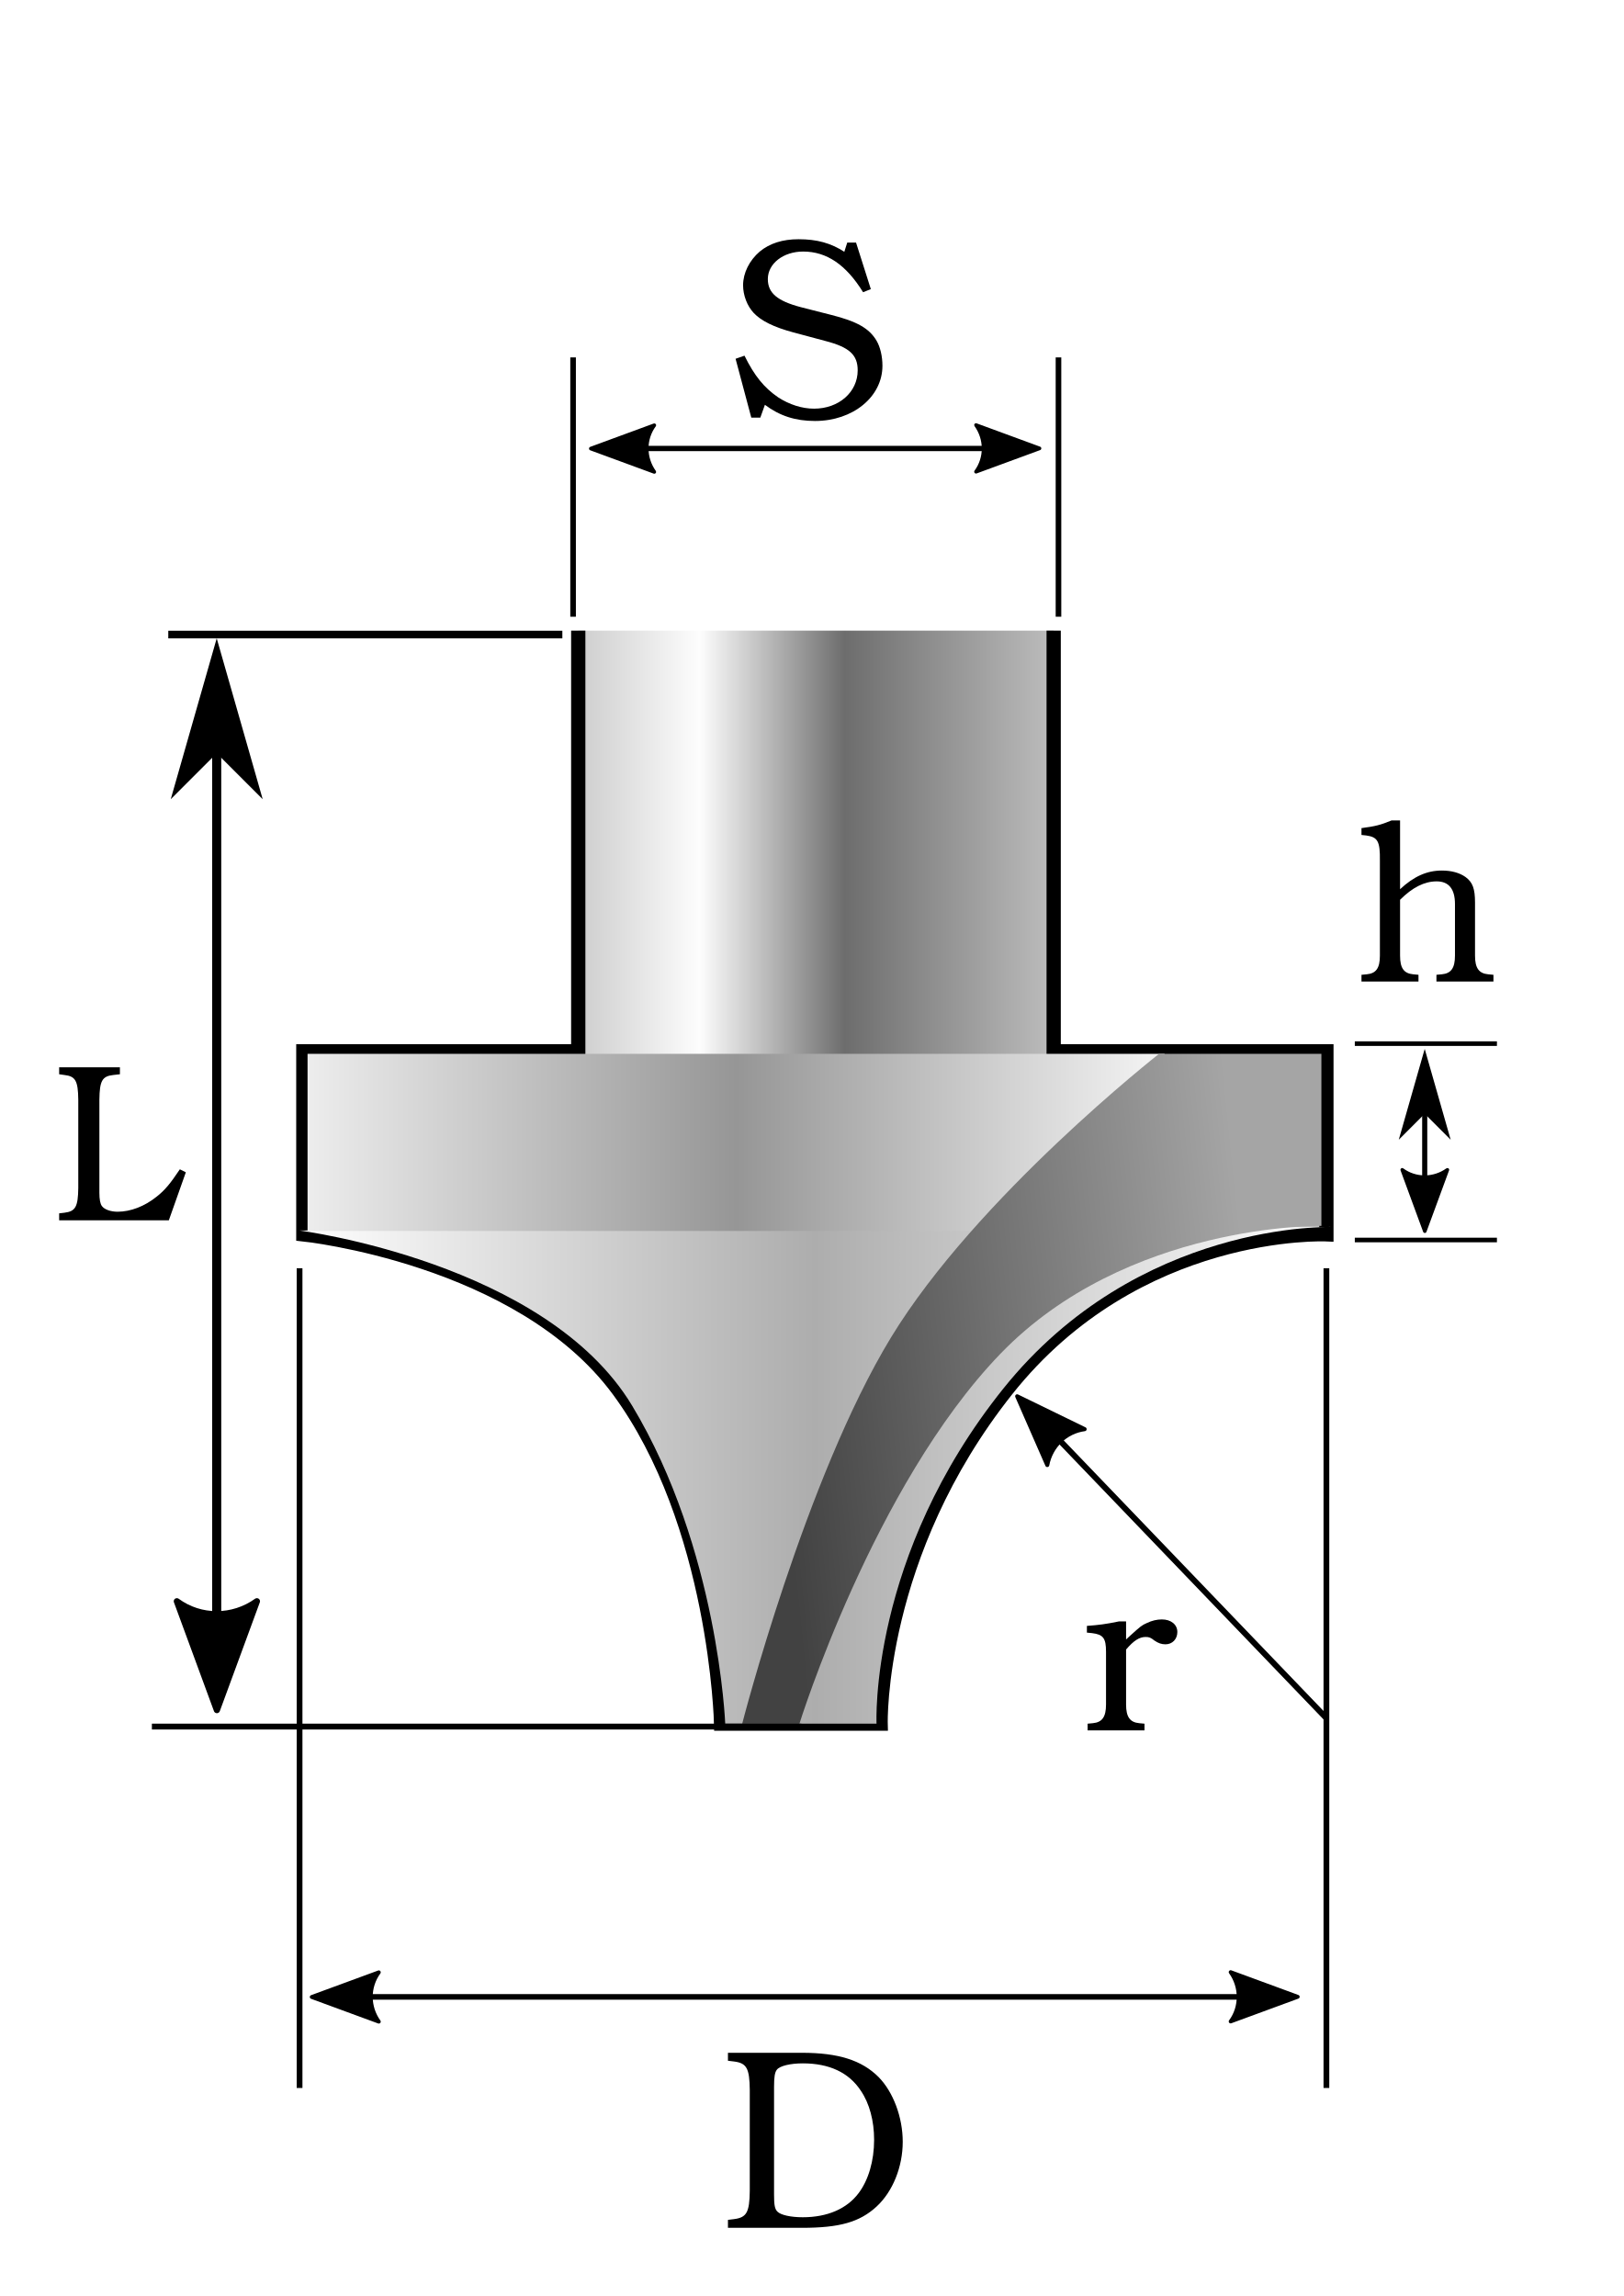
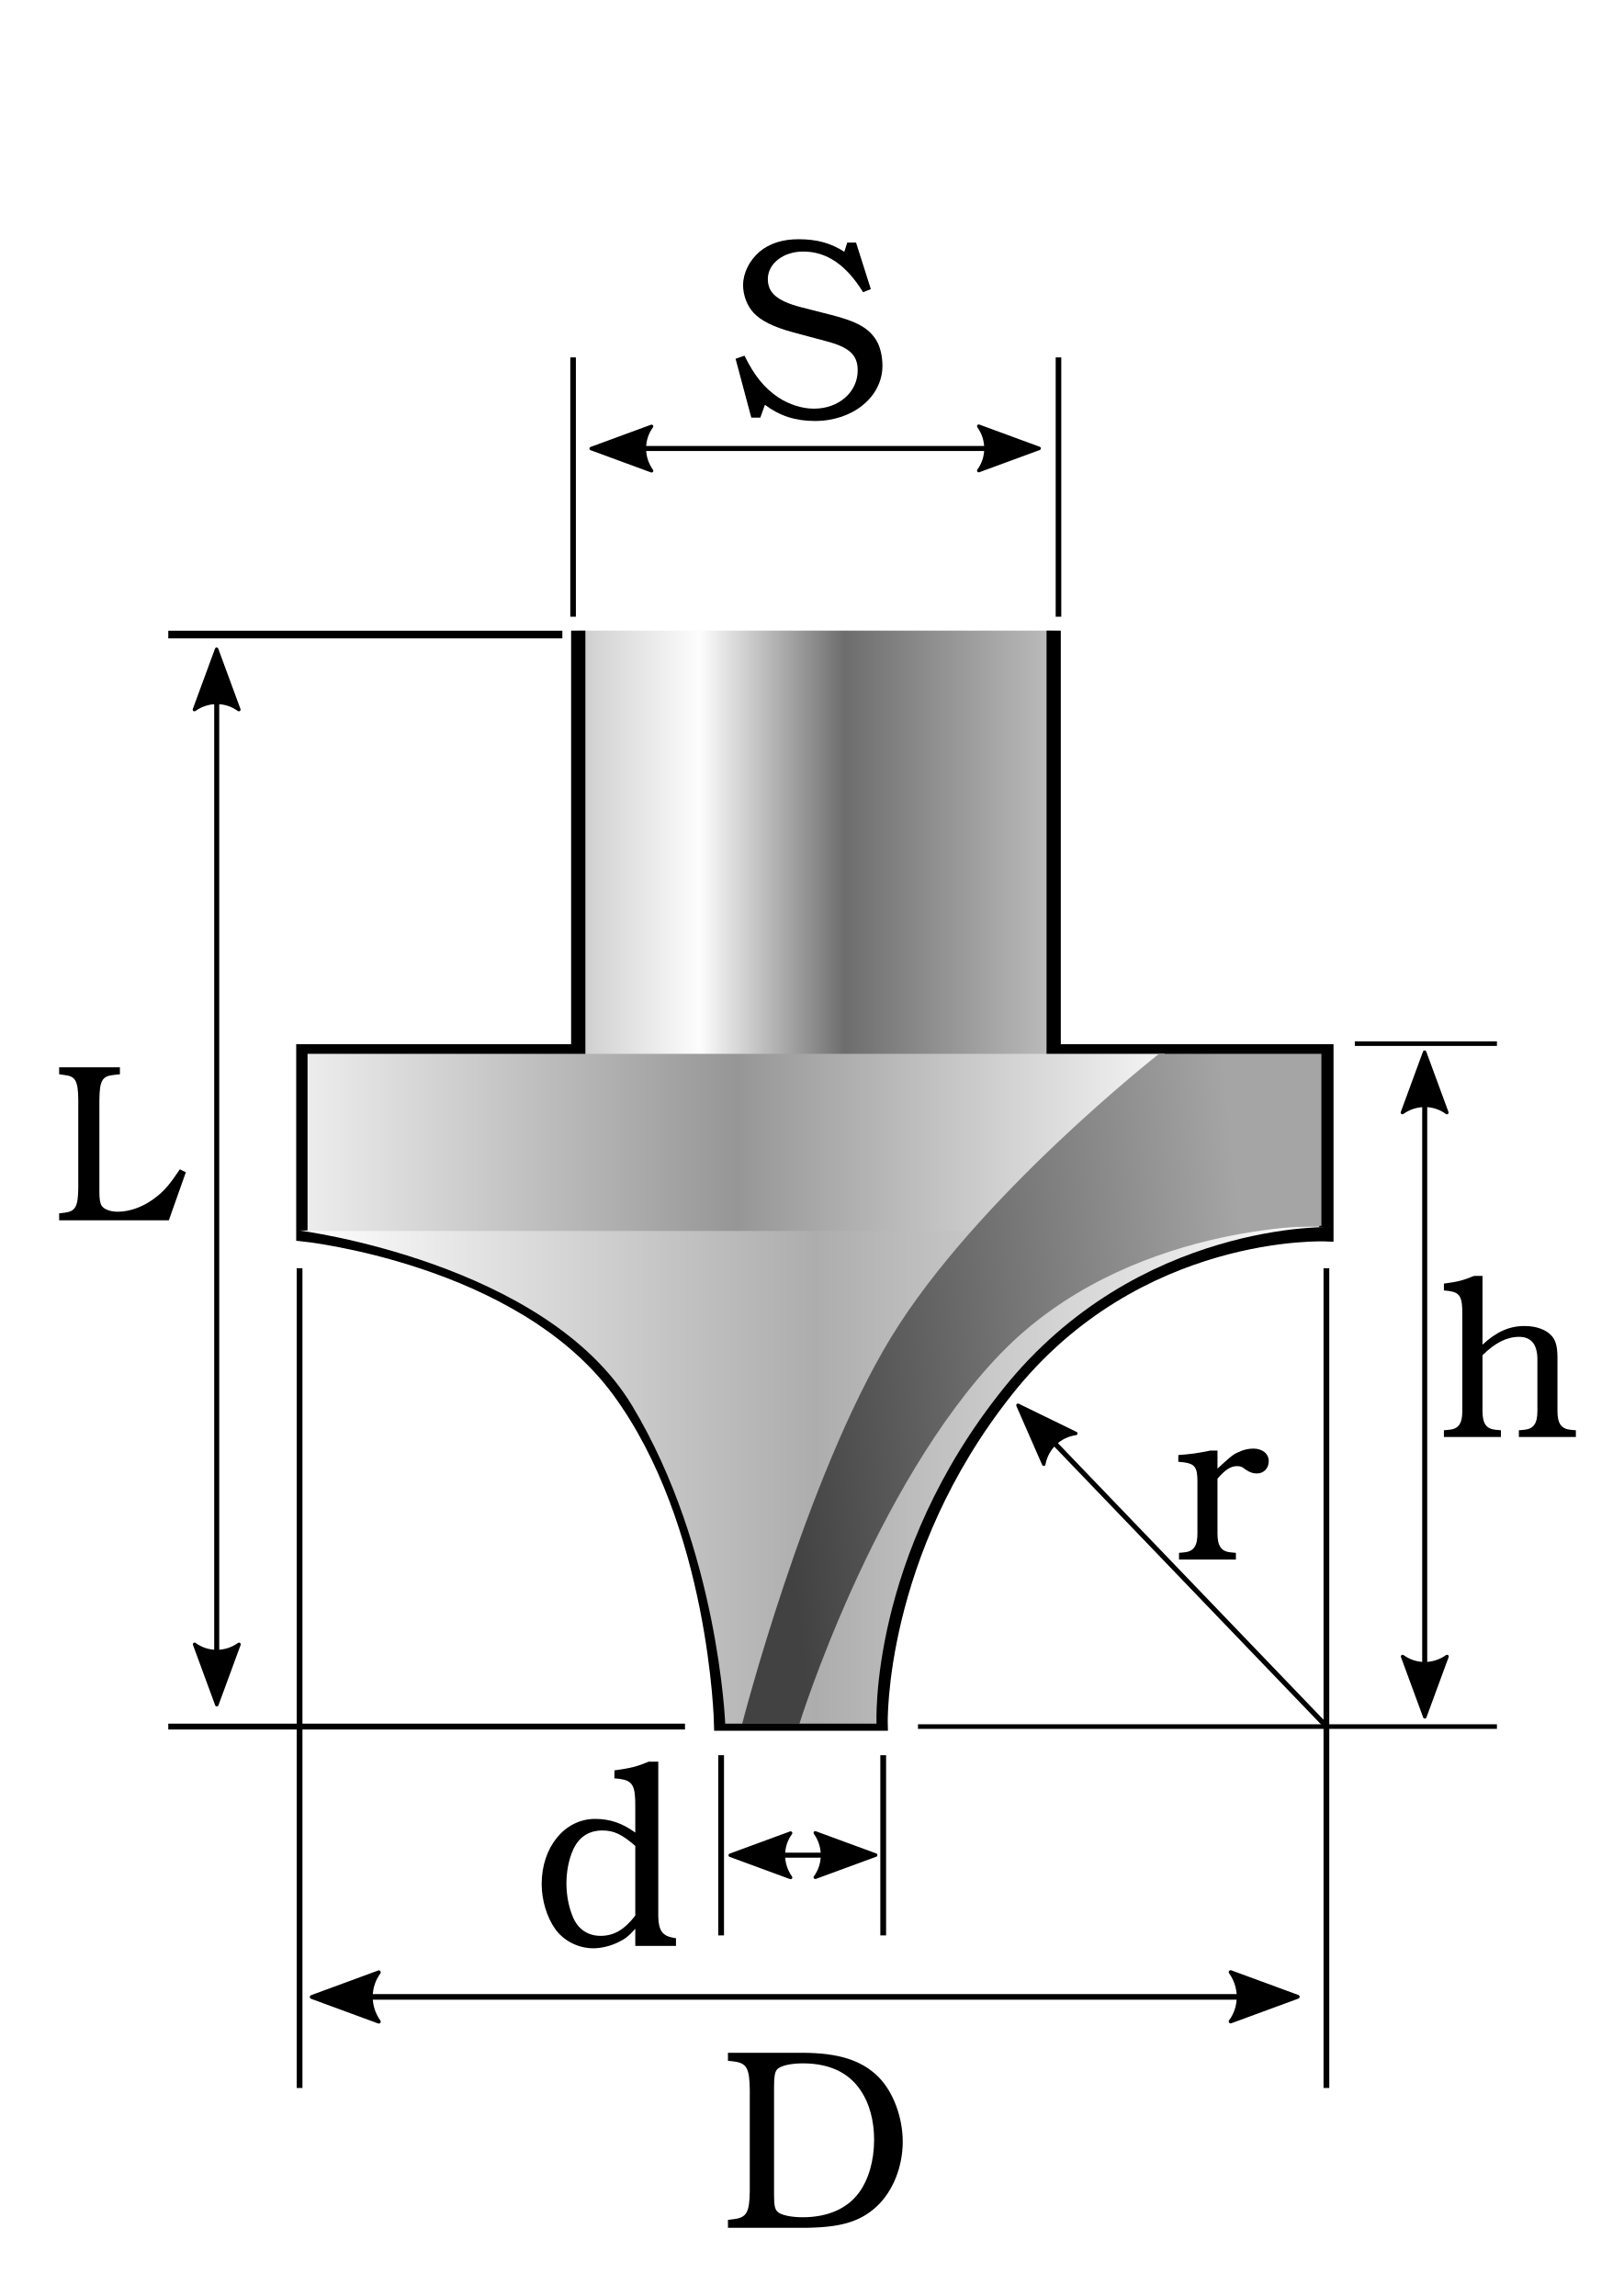
<svg xmlns="http://www.w3.org/2000/svg" xmlns:xlink="http://www.w3.org/1999/xlink" id="svg8" version="1.1" viewBox="0 0 210 297" height="297mm" width="210mm" xml:space="preserve">
  <defs id="defs2">
    <linearGradient id="linearGradient36360">
      <stop style="stop-color:#ffffff;stop-opacity:1;" offset="0" id="stop36356" />
      <stop style="stop-color:#adadad;stop-opacity:1;" offset="0.5" id="stop38296" />
      <stop style="stop-color:#ffffff;stop-opacity:1;" offset="1" id="stop36358" />
    </linearGradient>
    <linearGradient id="linearGradient16058">
      <stop style="stop-color:#424242;stop-opacity:1;" offset="0" id="stop16054" />
      <stop style="stop-color:#a5a5a5;stop-opacity:1;" offset="1" id="stop16056" />
    </linearGradient>
    <linearGradient id="linearGradient2248">
      <stop style="stop-color:#ededed;stop-opacity:1;" offset="0" id="stop2244" />
      <stop style="stop-color:#969696;stop-opacity:1;" offset="0.5" id="stop12188" />
      <stop style="stop-color:#f5f5f5;stop-opacity:1;" offset="1" id="stop2246" />
    </linearGradient>
    <marker orient="auto" refY="0" refX="0" id="marker7593" style="overflow:visible">
      <path id="path7591" style="fill:#000000;fill-opacity:1;fill-rule:evenodd;stroke:#000000;stroke-width:0.625;stroke-linejoin:round;stroke-opacity:1" d="M 8.719,4.034 -2.207,0.016 8.719,-4.002 c -1.745,2.372 -1.735,5.617 -6e-7,8.035 z" transform="matrix(1.1,0,0,1.1,1.1,0)" />
    </marker>
    <marker style="overflow:visible" id="marker4880" refX="0" refY="0" orient="auto">
      <path transform="matrix(-1.1,0,0,-1.1,-1.1,0)" d="M 8.719,4.034 -2.207,0.016 8.719,-4.002 c -1.745,2.372 -1.735,5.617 -6e-7,8.035 z" style="fill:#000000;fill-opacity:1;fill-rule:evenodd;stroke:#000000;stroke-width:0.625;stroke-linejoin:round;stroke-opacity:1" id="path4878" />
    </marker>
    <marker style="overflow:visible" id="marker4732" refX="0" refY="0" orient="auto">
      <path transform="matrix(1.1,0,0,1.1,1.1,0)" d="M 8.719,4.034 -2.207,0.016 8.719,-4.002 c -1.745,2.372 -1.735,5.617 -6e-7,8.035 z" style="fill:#000000;fill-opacity:1;fill-rule:evenodd;stroke:#000000;stroke-width:0.625;stroke-linejoin:round;stroke-opacity:1" id="path4730" />
    </marker>
-     <marker orient="auto" refY="0" refX="0" id="marker4584" style="overflow:visible">
+     <marker orient="auto" refY="0" refX="0" id="marker4584" style="overflow:visible" viewBox="0 0 12.706 9.526" markerWidth="12.706" markerHeight="9.526" preserveAspectRatio="xMidYMid">
      <path id="path4582" style="fill:#000000;fill-opacity:1;fill-rule:evenodd;stroke:#000000;stroke-width:0.625;stroke-linejoin:round;stroke-opacity:1" d="M 8.719,4.034 -2.207,0.016 8.719,-4.002 c -1.745,2.372 -1.735,5.617 -6e-7,8.035 z" transform="matrix(-1.1,0,0,-1.1,-1.1,0)" />
    </marker>
    <marker style="overflow:visible" id="marker4328" refX="0" refY="0" orient="auto">
      <path transform="matrix(-1.1,0,0,-1.1,-1.1,0)" d="M 8.719,4.034 -2.207,0.016 8.719,-4.002 c -1.745,2.372 -1.735,5.617 -6e-7,8.035 z" style="fill:#000000;fill-opacity:1;fill-rule:evenodd;stroke:#000000;stroke-width:0.625;stroke-linejoin:round;stroke-opacity:1" id="path4326" />
    </marker>
    <marker orient="auto" refY="0" refX="0" id="marker4186" style="overflow:visible" viewBox="0 0 12.706 9.526" markerWidth="12.706" markerHeight="9.526" preserveAspectRatio="xMidYMid">
      <path id="path4184" style="fill:#000000;fill-opacity:1;fill-rule:evenodd;stroke:#000000;stroke-width:0.625;stroke-linejoin:round;stroke-opacity:1" d="M 8.719,4.034 -2.207,0.016 8.719,-4.002 c -1.745,2.372 -1.735,5.617 -6e-7,8.035 z" transform="matrix(1.1,0,0,1.1,1.1,0)" />
    </marker>
-     <marker style="overflow:visible" id="marker3948" refX="0" refY="0" orient="auto">
+     <marker style="overflow:visible" id="marker3948" refX="0" refY="0" orient="auto" viewBox="0 0 12.706 9.526" markerWidth="12.706" markerHeight="9.526" preserveAspectRatio="xMidYMid">
      <path transform="matrix(1.1,0,0,1.1,1.1,0)" d="M 8.719,4.034 -2.207,0.016 8.719,-4.002 c -1.745,2.372 -1.735,5.617 -6e-7,8.035 z" style="fill:#000000;fill-opacity:1;fill-rule:evenodd;stroke:#000000;stroke-width:0.625;stroke-linejoin:round;stroke-opacity:1" id="path3946" />
    </marker>
    <marker style="overflow:visible" id="Arrow2Lend" refX="0" refY="0" orient="auto" viewBox="0 0 12.706 9.526" markerWidth="12.706" markerHeight="9.526" preserveAspectRatio="xMidYMid">
      <path transform="matrix(-1.1,0,0,-1.1,-1.1,0)" d="M 8.719,4.034 -2.207,0.016 8.719,-4.002 c -1.745,2.372 -1.735,5.617 -6e-7,8.035 z" style="fill:#000025;fill-opacity:1;fill-rule:evenodd;stroke:#000025;stroke-width:0.625;stroke-linejoin:round;stroke-opacity:1" id="path920" />
    </marker>
    <marker style="overflow:visible" id="Arrow2Lstart" refX="0" refY="0" orient="auto">
      <path transform="matrix(1.1,0,0,1.1,1.1,0)" d="M 8.719,4.034 -2.207,0.016 8.719,-4.002 c -1.745,2.372 -1.735,5.617 -6e-7,8.035 z" style="fill:#000025;fill-opacity:1;fill-rule:evenodd;stroke:#000025;stroke-width:0.625;stroke-linejoin:round;stroke-opacity:1" id="path917" />
    </marker>
    <marker style="overflow:visible" id="marker7497" refX="0" refY="0" orient="auto">
      <path transform="scale(-0.6)" d="M 8.719,4.034 -2.207,0.016 8.719,-4.002 c -1.745,2.372 -1.735,5.617 -6e-7,8.035 z" style="fill:#000025;fill-opacity:1;fill-rule:evenodd;stroke:#000025;stroke-width:0.625;stroke-linejoin:round;stroke-opacity:1" id="path7495" />
    </marker>
    <marker style="overflow:visible" id="marker7379" refX="0" refY="0" orient="auto">
      <path transform="matrix(0.4,0,0,0.4,4,0)" style="fill:#000025;fill-opacity:1;fill-rule:evenodd;stroke:#000025;stroke-width:1pt;stroke-opacity:1" d="M 0,0 5,-5 -12.5,0 5,5 Z" id="path7377" />
    </marker>
    <marker orient="auto" refY="0" refX="0" id="marker5480" style="overflow:visible">
      <path id="path5478" style="fill:#000000;fill-opacity:1;fill-rule:evenodd;stroke:#000000;stroke-width:0.625;stroke-linejoin:round;stroke-opacity:1" d="M 8.719,4.034 -2.207,0.016 8.719,-4.002 c -1.745,2.372 -1.735,5.617 -6e-7,8.035 z" transform="scale(-0.6)" />
    </marker>
    <marker orient="auto" refY="0" refX="0" id="marker5470" style="overflow:visible">
      <path id="path5468" style="fill:#000000;fill-opacity:1;fill-rule:evenodd;stroke:#000000;stroke-width:0.625;stroke-linejoin:round;stroke-opacity:1" d="M 8.719,4.034 -2.207,0.016 8.719,-4.002 c -1.745,2.372 -1.735,5.617 -6e-7,8.035 z" transform="scale(-0.6)" />
    </marker>
    <marker orient="auto" refY="0" refX="0" id="marker5220" style="overflow:visible">
      <path id="path5218" d="M 0,0 5,-5 -12.5,0 5,5 Z" style="fill:#000000;fill-opacity:1;fill-rule:evenodd;stroke:#000000;stroke-width:1pt;stroke-opacity:1" transform="matrix(0.4,0,0,0.4,4,0)" />
    </marker>
    <marker orient="auto" refY="0" refX="0" id="marker5210" style="overflow:visible">
      <path id="path5208" d="M 0,0 5,-5 -12.5,0 5,5 Z" style="fill:#000000;fill-opacity:1;fill-rule:evenodd;stroke:#000000;stroke-width:1pt;stroke-opacity:1" transform="matrix(0.4,0,0,0.4,4,0)" />
    </marker>
    <marker orient="auto" refY="0" refX="0" id="marker5072" style="overflow:visible">
      <path id="path5070" d="M 0,0 5,-5 -12.5,0 5,5 Z" style="fill:#000000;fill-opacity:1;fill-rule:evenodd;stroke:#000000;stroke-width:1pt;stroke-opacity:1" transform="matrix(-0.8,0,0,-0.8,-10,0)" />
    </marker>
    <marker orient="auto" refY="0" refX="0" id="marker5014" style="overflow:visible">
      <path id="path5012" d="M 0,0 5,-5 -12.5,0 5,5 Z" style="fill:#000000;fill-opacity:1;fill-rule:evenodd;stroke:#000000;stroke-width:1pt;stroke-opacity:1" transform="matrix(-0.8,0,0,-0.8,-10,0)" />
    </marker>
    <marker orient="auto" refY="0" refX="0" id="marker4968" style="overflow:visible">
      <path id="path4966" d="M 0,0 5,-5 -12.5,0 5,5 Z" style="fill:#000000;fill-opacity:1;fill-rule:evenodd;stroke:#000000;stroke-width:1pt;stroke-opacity:1" transform="matrix(-0.8,0,0,-0.8,-10,0)" />
    </marker>
    <marker orient="auto" refY="0" refX="0" id="marker4884" style="overflow:visible">
      <path id="path4882" d="M 0,0 5,-5 -12.5,0 5,5 Z" style="fill:#000000;fill-opacity:1;fill-rule:evenodd;stroke:#000000;stroke-width:1pt;stroke-opacity:1" transform="matrix(0.8,0,0,0.8,10,0)" />
    </marker>
-     <marker orient="auto" refY="0" refX="0" id="marker4856" style="overflow:visible">
+     <marker orient="auto" refY="0" refX="0" id="marker4856" style="overflow:visible" viewBox="0 0 17.774 10.156" markerWidth="17.774" markerHeight="10.156" preserveAspectRatio="xMidYMid">
      <path id="path4854" d="M 0,0 5,-5 -12.5,0 5,5 Z" style="fill:#000000;fill-opacity:1;fill-rule:evenodd;stroke:#000000;stroke-width:1pt;stroke-opacity:1" transform="matrix(0.8,0,0,0.8,10,0)" />
    </marker>
    <marker orient="auto" refY="0" refX="0" id="marker4834" style="overflow:visible">
      <path id="path4832" d="M 0,0 5,-5 -12.5,0 5,5 Z" style="fill:#000000;fill-opacity:1;fill-rule:evenodd;stroke:#000000;stroke-width:1pt;stroke-opacity:1" transform="matrix(0.8,0,0,0.8,10,0)" />
    </marker>
    <marker orient="auto" refY="0" refX="0" id="marker5220-5" style="overflow:visible">
      <path id="path5218-3" d="M 0,0 5,-5 -12.5,0 5,5 Z" style="fill:#000000;fill-opacity:1;fill-rule:evenodd;stroke:#000000;stroke-width:1pt;stroke-opacity:1" transform="matrix(0.4,0,0,0.4,4,0)" />
    </marker>
    <marker orient="auto" refY="0" refX="0" id="marker5480-5" style="overflow:visible">
      <path id="path5478-7" style="fill:#000000;fill-opacity:1;fill-rule:evenodd;stroke:#000000;stroke-width:0.625;stroke-linejoin:round;stroke-opacity:1" d="M 8.719,4.034 -2.207,0.016 8.719,-4.002 c -1.745,2.372 -1.735,5.617 -6e-7,8.035 z" transform="scale(-0.6)" />
    </marker>
    <linearGradient xlink:href="#linearGradient2248" id="linearGradient2250" x1="15.027" y1="135.524" x2="135.744" y2="135.524" gradientUnits="userSpaceOnUse" gradientTransform="matrix(0.9217912,0,0,0.9476848,25.8026,19.34231)" />
    <linearGradient xlink:href="#linearGradient16058" id="linearGradient16060" x1="79.855" y1="162.6" x2="146.842" y2="155.669" gradientUnits="userSpaceOnUse" gradientTransform="matrix(0.9225619,0,0,0.9277456,25.74276,21.24146)" />
    <linearGradient xlink:href="#linearGradient36360" id="linearGradient36362" x1="17.011" y1="-6.225" x2="161.613" y2="-6.225" gradientUnits="userSpaceOnUse" gradientTransform="matrix(0.9217912,0,0,0.9217912,23.06349,196.807)" />
    <linearGradient id="linearGradient82685">
      <stop style="stop-color:#cecece;stop-opacity:1;" offset="0" id="stop82681" />
      <stop style="stop-color:#fdfdfd;stop-opacity:1;" offset="0.25" id="stop87441" />
      <stop style="stop-color:#6d6d6d;stop-opacity:1;" offset="0.554" id="stop92591" />
      <stop style="stop-color:#bebebe;stop-opacity:1;" offset="1" id="stop82683" />
    </linearGradient>
    <linearGradient xlink:href="#linearGradient82685" id="linearGradient2" x1="75.059" y1="117.033" x2="136.772" y2="117.033" gradientUnits="userSpaceOnUse" />
+     <marker orient="auto" refY="0" refX="0" id="marker7593-1" style="overflow:visible">
+       <path id="path7591-7" style="fill:#000000;fill-opacity:1;fill-rule:evenodd;stroke:#000000;stroke-width:0.625;stroke-linejoin:round;stroke-opacity:1" d="M 8.719,4.034 -2.207,0.016 8.719,-4.002 c -1.745,2.372 -1.735,5.617 -6e-7,8.035 z" transform="matrix(1.1,0,0,1.1,1.1,0)" />
+     </marker>
+     <marker orient="auto" refY="0" refX="0" id="marker5072-2" style="overflow:visible">
+       <path id="path5070-3" d="M 0,0 5,-5 -12.5,0 5,5 Z" style="fill:#000000;fill-opacity:1;fill-rule:evenodd;stroke:#000000;stroke-width:1pt;stroke-opacity:1" transform="matrix(-0.8,0,0,-0.8,-10,0)" />
+     </marker>
  </defs>
  <path id="path4520" d="M 74.787,81.578 V 135.986 H 39.232 v 23.677 c 0,0 28.033,2.917 40.75,20.13 12.717,17.213 13.284,43.17 13.284,43.17 h 20.628 c 0,0 -0.574,-21.918 16.289,-43.17 16.863,-21.253 41.366,-20.13 41.366,-20.13 v -23.677 H 136.275 V 81.578" style="fill:url(#linearGradient2);fill-opacity:1;stroke:#000000;stroke-width:1.844;stroke-linecap:butt;stroke-linejoin:miter;stroke-dasharray:none;stroke-opacity:1" />
  <path id="path3652" d="m 38.744,159.175 133.506,-0.459 c 0,0 -25.054,-0.824 -42.472,20.888 -17.418,21.712 -16.413,43.359 -16.413,43.359 H 93.795 c 0,0 -0.879,-22.594 -12.042,-41.137 C 70.589,163.282 38.744,159.175 38.744,159.175 Z" style="fill:url(#linearGradient36362);fill-opacity:1;stroke:none;stroke-width:1.844;stroke-linecap:butt;stroke-linejoin:miter;stroke-miterlimit:4;stroke-dasharray:none;stroke-opacity:1" />
  <path style="fill:url(#linearGradient2250);fill-opacity:1;stroke:none;stroke-width:0.247px;stroke-linecap:butt;stroke-linejoin:miter;stroke-opacity:1" d="m 39.777,159.234 h 90.25 l 20.625,-22.917 H 39.777 Z" id="path1389" />
  <path style="fill:url(#linearGradient16060);fill-opacity:1;stroke:none;stroke-width:0.245px;stroke-linecap:butt;stroke-linejoin:miter;stroke-opacity:1" d="m 95.986,222.989 c 0,0 8.17,-31.765 19.24,-49.964 11.07,-18.199 34.677,-36.708 34.677,-36.708 h 20.998 v 22.254 c 0,0 -25.202,-0.421 -41.572,16.607 -16.371,17.028 -25.941,47.811 -25.941,47.811 z" id="path1249" />
  <path id="path4528" d="M 74.12,79.775 V 46.232" style="fill:none;stroke:#000000;stroke-width:0.724;stroke-linecap:butt;stroke-linejoin:miter;stroke-miterlimit:4;stroke-dasharray:none;stroke-opacity:1" />
  <path id="path4530" d="M 136.898,79.775 V 46.232" style="fill:none;stroke:#000000;stroke-width:0.724;stroke-linecap:butt;stroke-linejoin:miter;stroke-miterlimit:4;stroke-dasharray:none;stroke-opacity:1" />
  <g transform="matrix(11.10771,0,0,11.78207,27.14887,34.44991)" id="g7053" />
  <path id="path4538" d="M 171.549,270.091 V 164.053" style="fill:none;stroke:#000000;stroke-width:0.744;stroke-linecap:butt;stroke-linejoin:miter;stroke-miterlimit:4;stroke-dasharray:none;stroke-opacity:1" />
-   <path id="path4542" d="M 77.321,58.014 H 133.534" style="fill:none;stroke:#000000;stroke-width:0.683;stroke-linecap:butt;stroke-linejoin:miter;stroke-miterlimit:4;stroke-dasharray:none;stroke-opacity:1;marker-start:url(#marker4186);marker-end:url(#marker4584)" />
+   <path id="path4542" d="M 77.321,58.014 H 133.534" style="fill:none;stroke:#000000;stroke-width:0.65;stroke-linecap:butt;stroke-linejoin:miter;stroke-miterlimit:4;stroke-dasharray:none;stroke-opacity:1;marker-start:url(#marker4186);marker-end:url(#marker4584)" />
  <path id="path4548" d="M 41.275,258.309 H 166.883" style="fill:none;stroke:#000000;stroke-width:0.722;stroke-linecap:butt;stroke-linejoin:miter;stroke-miterlimit:4;stroke-dasharray:none;stroke-opacity:1;marker-start:url(#marker3948);marker-end:url(#marker4328)" />
  <text transform="scale(0.9709603,1.029908)" id="shank_diameter" y="52.456" x="97.074" style="font-style:normal;font-variant:normal;font-weight:normal;font-stretch:normal;font-size:32.286px;line-height:1.25;font-family:'URW Bookman L';-inkscape-font-specification:'URW Bookman L, Normal';font-variant-ligatures:normal;font-variant-caps:normal;font-variant-numeric:normal;font-feature-settings:normal;text-align:start;letter-spacing:0px;word-spacing:0px;writing-mode:lr-tb;text-anchor:start;fill:#000000;fill-opacity:1;stroke:none;stroke-width:3.027" xml:space="preserve">
    <tspan style="font-style:normal;font-variant:normal;font-weight:normal;font-stretch:normal;font-size:32.286px;font-family:'URW Bookman L';-inkscape-font-specification:'URW Bookman L, Normal';font-variant-ligatures:normal;font-variant-caps:normal;font-variant-numeric:normal;font-feature-settings:normal;text-align:start;writing-mode:lr-tb;text-anchor:start;stroke-width:3.027" y="52.456" x="97.074" id="tspan5678">S</tspan>
  </text>
  <text transform="scale(0.9709603,1.029908)" id="diameter" y="279.814" x="95.966" style="font-style:normal;font-variant:normal;font-weight:normal;font-stretch:normal;font-size:32.286px;line-height:1.25;font-family:'URW Bookman L';-inkscape-font-specification:'URW Bookman L, Normal';font-variant-ligatures:normal;font-variant-caps:normal;font-variant-numeric:normal;font-feature-settings:normal;text-align:start;letter-spacing:0px;word-spacing:0px;writing-mode:lr-tb;text-anchor:start;fill:#000000;fill-opacity:1;stroke:none;stroke-width:3.027" xml:space="preserve">
    <tspan style="font-style:normal;font-variant:normal;font-weight:normal;font-stretch:normal;font-size:32.286px;font-family:'URW Bookman L';-inkscape-font-specification:'URW Bookman L, Normal';font-variant-ligatures:normal;font-variant-caps:normal;font-variant-numeric:normal;font-feature-settings:normal;text-align:start;writing-mode:lr-tb;text-anchor:start;stroke-width:3.027" y="279.814" x="95.966" id="tspan5690">D</tspan>
  </text>
  <g id="g7053-6" transform="matrix(11.10771,0,0,11.78207,4.933446,34.44991)" />
  <path id="path4538-8" d="M 38.744,270.091 V 164.053" style="fill:none;stroke:#000000;stroke-width:0.744;stroke-linecap:butt;stroke-linejoin:miter;stroke-miterlimit:4;stroke-dasharray:none;stroke-opacity:1" />
-   <path id="path4548-6" d="m 175.223,160.4 h 18.381" style="fill:none;stroke:#000000;stroke-width:0.593;stroke-linecap:butt;stroke-linejoin:miter;stroke-miterlimit:4;stroke-dasharray:none;stroke-opacity:1" />
-   <path id="path4548-6-8" d="m 132.261,181.335 39.175,40.803" style="fill:none;stroke:#000000;stroke-width:0.758;stroke-linecap:butt;stroke-linejoin:miter;stroke-miterlimit:4;stroke-dasharray:none;stroke-opacity:1;marker-start:url(#marker4186)" />
-   <path id="sesr3u8" d="M 184.264,158.387 V 136.966" style="fill:none;stroke:#000000;stroke-width:0.661;stroke-linecap:butt;stroke-linejoin:miter;stroke-miterlimit:4;stroke-dasharray:none;stroke-opacity:1;marker-start:url(#marker7593);marker-end:url(#marker5072)" />
-   <text transform="scale(0.9709603,1.029908)" id="cutting_edge_height" y="123.278" x="180.79" style="font-style:normal;font-variant:normal;font-weight:normal;font-stretch:normal;font-size:28.222px;line-height:1.25;font-family:'URW Bookman L';-inkscape-font-specification:'URW Bookman L, Normal';font-variant-ligatures:normal;font-variant-caps:normal;font-variant-numeric:normal;font-variant-east-asian:normal;text-align:start;letter-spacing:0px;word-spacing:0px;writing-mode:lr-tb;text-anchor:start;fill:#000000;fill-opacity:1;stroke:none;stroke-width:3.284" xml:space="preserve">
-     <tspan y="123.278" x="180.79" id="tspan7855" style="font-style:normal;font-variant:normal;font-weight:normal;font-stretch:normal;font-size:28.222px;font-family:'URW Bookman L';-inkscape-font-specification:'URW Bookman L, Normal';font-variant-ligatures:normal;font-variant-caps:normal;font-variant-numeric:normal;font-variant-east-asian:normal">h</tspan>
+   <path id="path4538-8-9" d="m 93.266,250.355 0,-23.31" style="fill:none;stroke:#000000;stroke-width:0.744;stroke-linecap:butt;stroke-linejoin:miter;stroke-miterlimit:4;stroke-dasharray:none;stroke-opacity:1" />
+   <path id="path4538-8-9-3" d="M 114.229,250.355 V 227.046" style="fill:none;stroke:#000000;stroke-width:0.744;stroke-linecap:butt;stroke-linejoin:miter;stroke-miterlimit:4;stroke-dasharray:none;stroke-opacity:1" />
+   <path id="path4548-6" d="m 118.727,223.342 74.876,0" style="fill:none;stroke:#000000;stroke-width:0.593;stroke-linecap:butt;stroke-linejoin:miter;stroke-miterlimit:4;stroke-dasharray:none;stroke-opacity:1" />
+   <path id="path4548-6-8" d="m 132.261,182.394 39.175,40.803" style="fill:none;stroke:#000000;stroke-width:0.65;stroke-linecap:butt;stroke-linejoin:miter;stroke-miterlimit:4;stroke-dasharray:none;stroke-opacity:1;marker-start:url(#marker4186)" />
+   <path id="sesr3u8" d="m 184.264,221.225 0,-84.259" style="fill:none;stroke:#000000;stroke-width:0.65;stroke-linecap:butt;stroke-linejoin:miter;stroke-miterlimit:4;stroke-dasharray:none;stroke-opacity:1;marker-start:url(#marker7593);marker-end:url(#marker4584)" />
+   <text transform="scale(0.9709603,1.029908)" id="cutting_edge_height" y="180.486" x="191.77" style="font-style:normal;font-variant:normal;font-weight:normal;font-stretch:normal;font-size:28.222px;line-height:1.25;font-family:'URW Bookman L';-inkscape-font-specification:'URW Bookman L, Normal';font-variant-ligatures:normal;font-variant-caps:normal;font-variant-numeric:normal;font-variant-east-asian:normal;text-align:start;letter-spacing:0px;word-spacing:0px;writing-mode:lr-tb;text-anchor:start;fill:#000000;fill-opacity:1;stroke:none;stroke-width:3.284" xml:space="preserve">
+     <tspan y="180.486" x="191.77" id="tspan7855" style="font-style:normal;font-variant:normal;font-weight:normal;font-stretch:normal;font-size:28.222px;font-family:'URW Bookman L';-inkscape-font-specification:'URW Bookman L, Normal';font-variant-ligatures:normal;font-variant-caps:normal;font-variant-numeric:normal;font-variant-east-asian:normal">h</tspan>
  </text>
  <path id="path936" d="M 21.764,82.083 H 72.731" style="fill:none;stroke:#000000;stroke-width:0.987;stroke-linecap:butt;stroke-linejoin:miter;stroke-miterlimit:4;stroke-dasharray:none;stroke-opacity:1" />
-   <path id="path938" d="m 19.645,223.342 h 84" style="fill:none;stroke:#000000;stroke-width:0.758;stroke-linecap:butt;stroke-linejoin:miter;stroke-miterlimit:4;stroke-dasharray:none;stroke-opacity:1" />
-   <path id="path940" d="M 28.029,219.652 V 84.842" style="fill:none;stroke:#000000;stroke-width:1.171;stroke-linecap:butt;stroke-linejoin:miter;stroke-miterlimit:4;stroke-dasharray:none;stroke-opacity:1;marker-start:url(#marker7593);marker-end:url(#marker5072)" />
+   <path id="path938" d="m 21.764,223.342 66.828,0" style="fill:none;stroke:#000000;stroke-width:0.758;stroke-linecap:butt;stroke-linejoin:miter;stroke-miterlimit:4;stroke-dasharray:none;stroke-opacity:1" />
+   <path id="path940" d="M 28.029,219.652 V 84.842" style="fill:none;stroke:#000000;stroke-width:0.65;stroke-linecap:butt;stroke-linejoin:miter;stroke-miterlimit:4;stroke-dasharray:none;stroke-opacity:1;marker-start:url(#marker7593);marker-end:url(#marker4584)" />
  <text transform="scale(0.9709603,1.029908)" id="length" y="153.27" x="7.002" style="font-style:normal;font-variant:normal;font-weight:normal;font-stretch:normal;font-size:28.222px;line-height:1.25;font-family:'URW Bookman L';-inkscape-font-specification:'URW Bookman L, Normal';font-variant-ligatures:normal;font-variant-caps:normal;font-variant-numeric:normal;font-variant-east-asian:normal;text-align:start;letter-spacing:0px;word-spacing:0px;writing-mode:lr-tb;text-anchor:start;fill:#000000;fill-opacity:1;stroke:none;stroke-width:3.284" xml:space="preserve">
    <tspan y="153.27" x="7.002" id="tspan942" style="font-style:normal;font-variant:normal;font-weight:normal;font-stretch:normal;font-size:28.222px;font-family:'URW Bookman L';-inkscape-font-specification:'URW Bookman L, Normal';font-variant-ligatures:normal;font-variant-caps:normal;font-variant-numeric:normal;font-variant-east-asian:normal">L</tspan>
  </text>
  <path id="path922" d="m 175.223,135 h 18.381" style="fill:none;stroke:#000000;stroke-width:0.593;stroke-linecap:butt;stroke-linejoin:miter;stroke-miterlimit:4;stroke-dasharray:none;stroke-opacity:1" />
-   <text transform="scale(0.9709603,1.029908)" id="cutting_edge_height-7" y="217.335" x="144.215" style="font-style:normal;font-variant:normal;font-weight:normal;font-stretch:normal;font-size:28.222px;line-height:1.25;font-family:'URW Bookman L';-inkscape-font-specification:'URW Bookman L, Normal';font-variant-ligatures:normal;font-variant-caps:normal;font-variant-numeric:normal;font-variant-east-asian:normal;text-align:start;letter-spacing:0px;word-spacing:0px;writing-mode:lr-tb;text-anchor:start;fill:#000000;fill-opacity:1;stroke:none;stroke-width:3.284" xml:space="preserve">
-     <tspan y="217.335" x="144.215" id="tspan7855-5" style="font-style:normal;font-variant:normal;font-weight:normal;font-stretch:normal;font-size:28.222px;font-family:'URW Bookman L';-inkscape-font-specification:'URW Bookman L, Normal';font-variant-ligatures:normal;font-variant-caps:normal;font-variant-numeric:normal;font-variant-east-asian:normal">r</tspan>
+   <text transform="scale(0.9709603,1.029908)" id="cutting_edge_height-7" y="195.879" x="156.39" style="font-style:normal;font-variant:normal;font-weight:normal;font-stretch:normal;font-size:28.222px;line-height:1.25;font-family:'URW Bookman L';-inkscape-font-specification:'URW Bookman L, Normal';font-variant-ligatures:normal;font-variant-caps:normal;font-variant-numeric:normal;font-variant-east-asian:normal;text-align:start;letter-spacing:0px;word-spacing:0px;writing-mode:lr-tb;text-anchor:start;fill:#000000;fill-opacity:1;stroke:none;stroke-width:3.284" xml:space="preserve">
+     <tspan y="195.879" x="156.39" id="tspan7855-5" style="font-style:normal;font-variant:normal;font-weight:normal;font-stretch:normal;font-size:28.222px;font-family:'URW Bookman L';-inkscape-font-specification:'URW Bookman L, Normal';font-variant-ligatures:normal;font-variant-caps:normal;font-variant-numeric:normal;font-variant-east-asian:normal">r</tspan>
  </text>
+   <text transform="scale(0.9709603,1.029908)" id="diameter-9" y="244.407" x="70.966" style="font-style:normal;font-variant:normal;font-weight:normal;font-stretch:normal;font-size:32.286px;line-height:1.25;font-family:'URW Bookman L';-inkscape-font-specification:'URW Bookman L, Normal';font-variant-ligatures:normal;font-variant-caps:normal;font-variant-numeric:normal;font-feature-settings:normal;text-align:start;letter-spacing:0px;word-spacing:0px;writing-mode:lr-tb;text-anchor:start;fill:#000000;fill-opacity:1;stroke:none;stroke-width:3.027" xml:space="preserve">
+     <tspan style="font-style:normal;font-variant:normal;font-weight:normal;font-stretch:normal;font-size:32.286px;font-family:'URW Bookman L';-inkscape-font-specification:'URW Bookman L, Normal';font-variant-ligatures:normal;font-variant-caps:normal;font-variant-numeric:normal;font-feature-settings:normal;text-align:start;writing-mode:lr-tb;text-anchor:start;stroke-width:3.027" y="244.407" x="70.966" id="tspan5690-9">d</tspan>
+   </text>
+   <path id="sesr3u8-6" d="m 112.394,239.976 -17.091,0" style="fill:none;stroke:#000000;stroke-width:0.65;stroke-linecap:butt;stroke-linejoin:miter;stroke-miterlimit:4;stroke-dasharray:none;stroke-opacity:1;marker-start:url(#marker3948);marker-end:url(#marker4584)" />
</svg>
